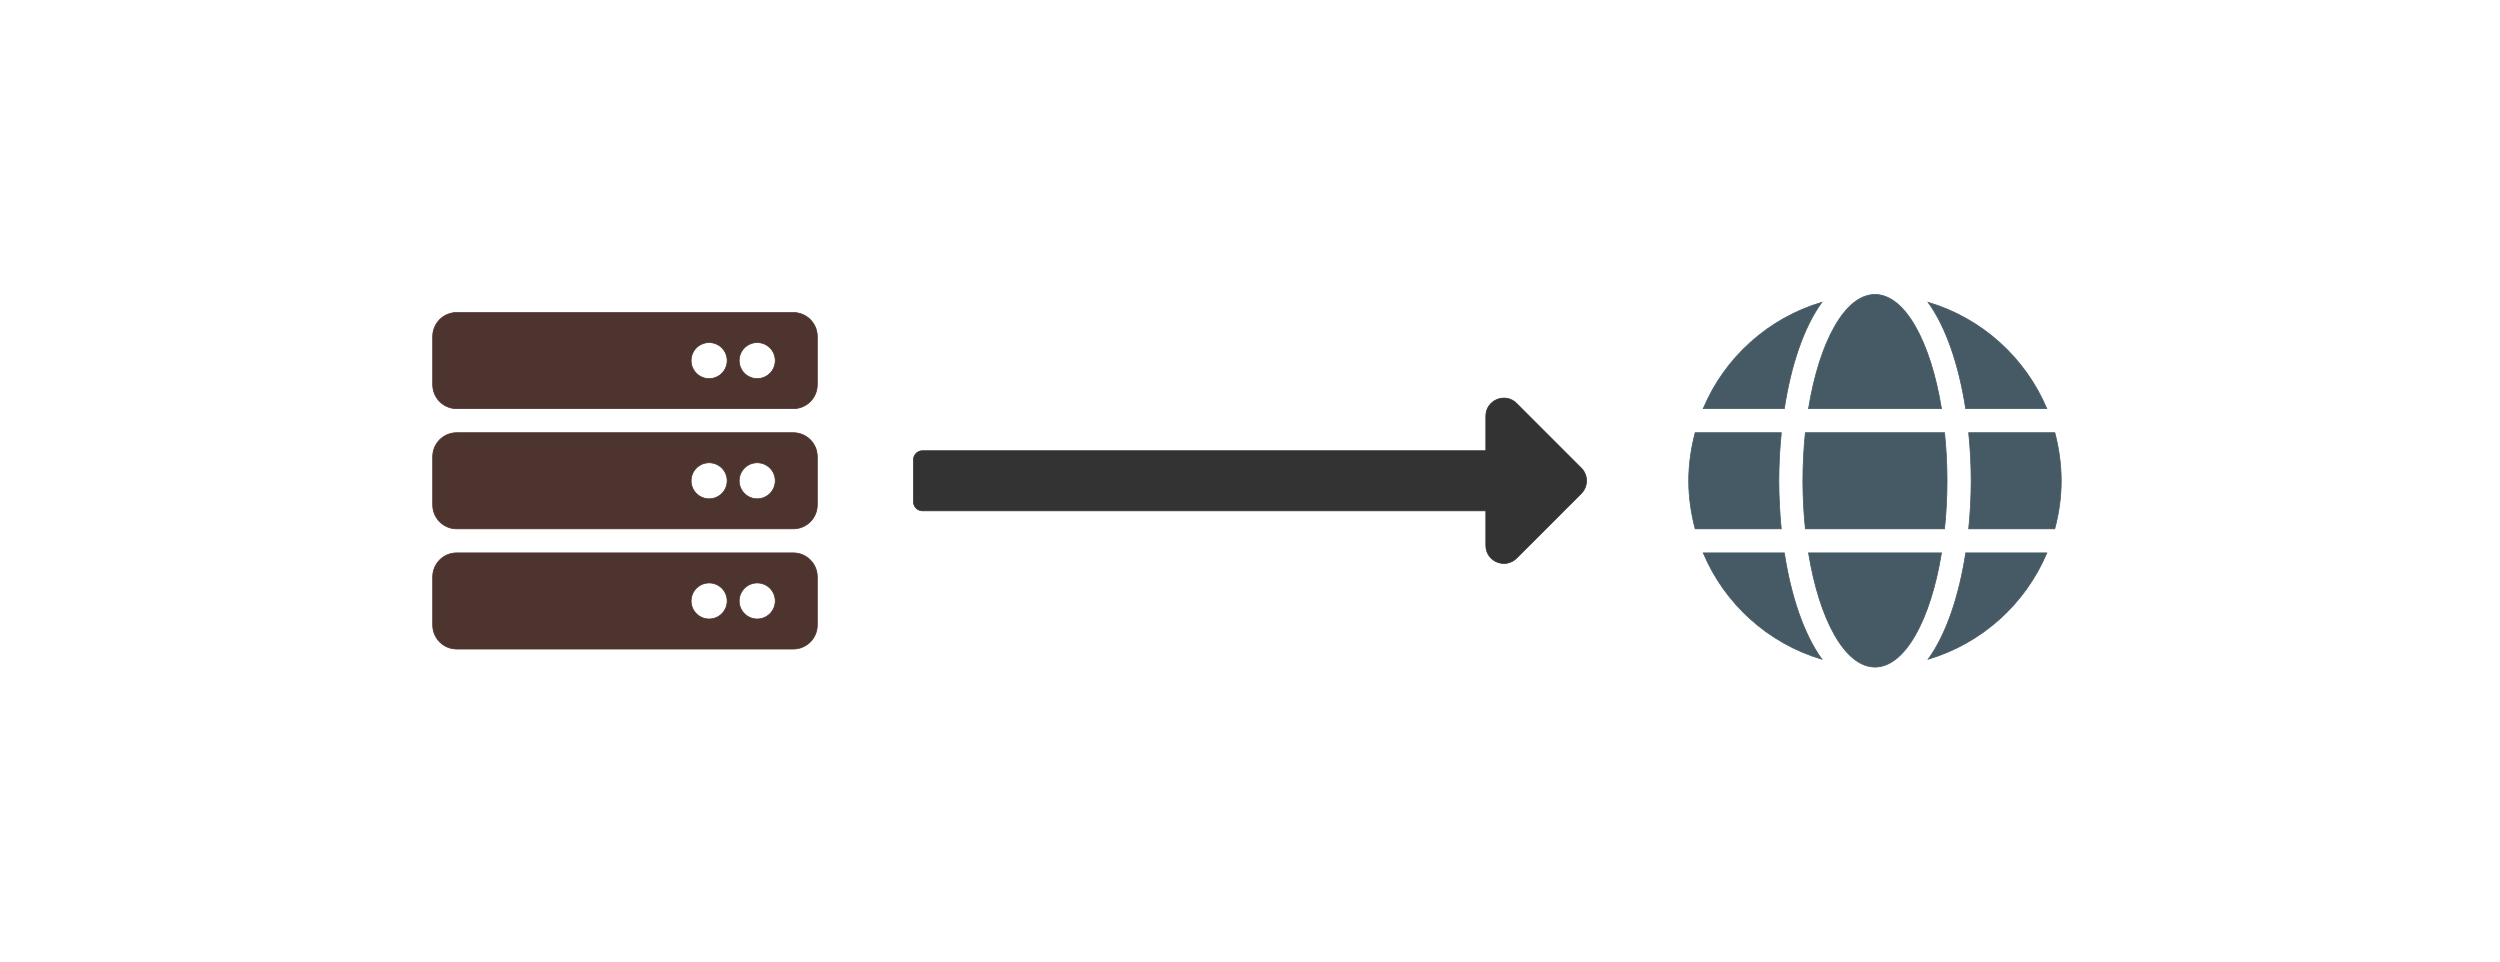
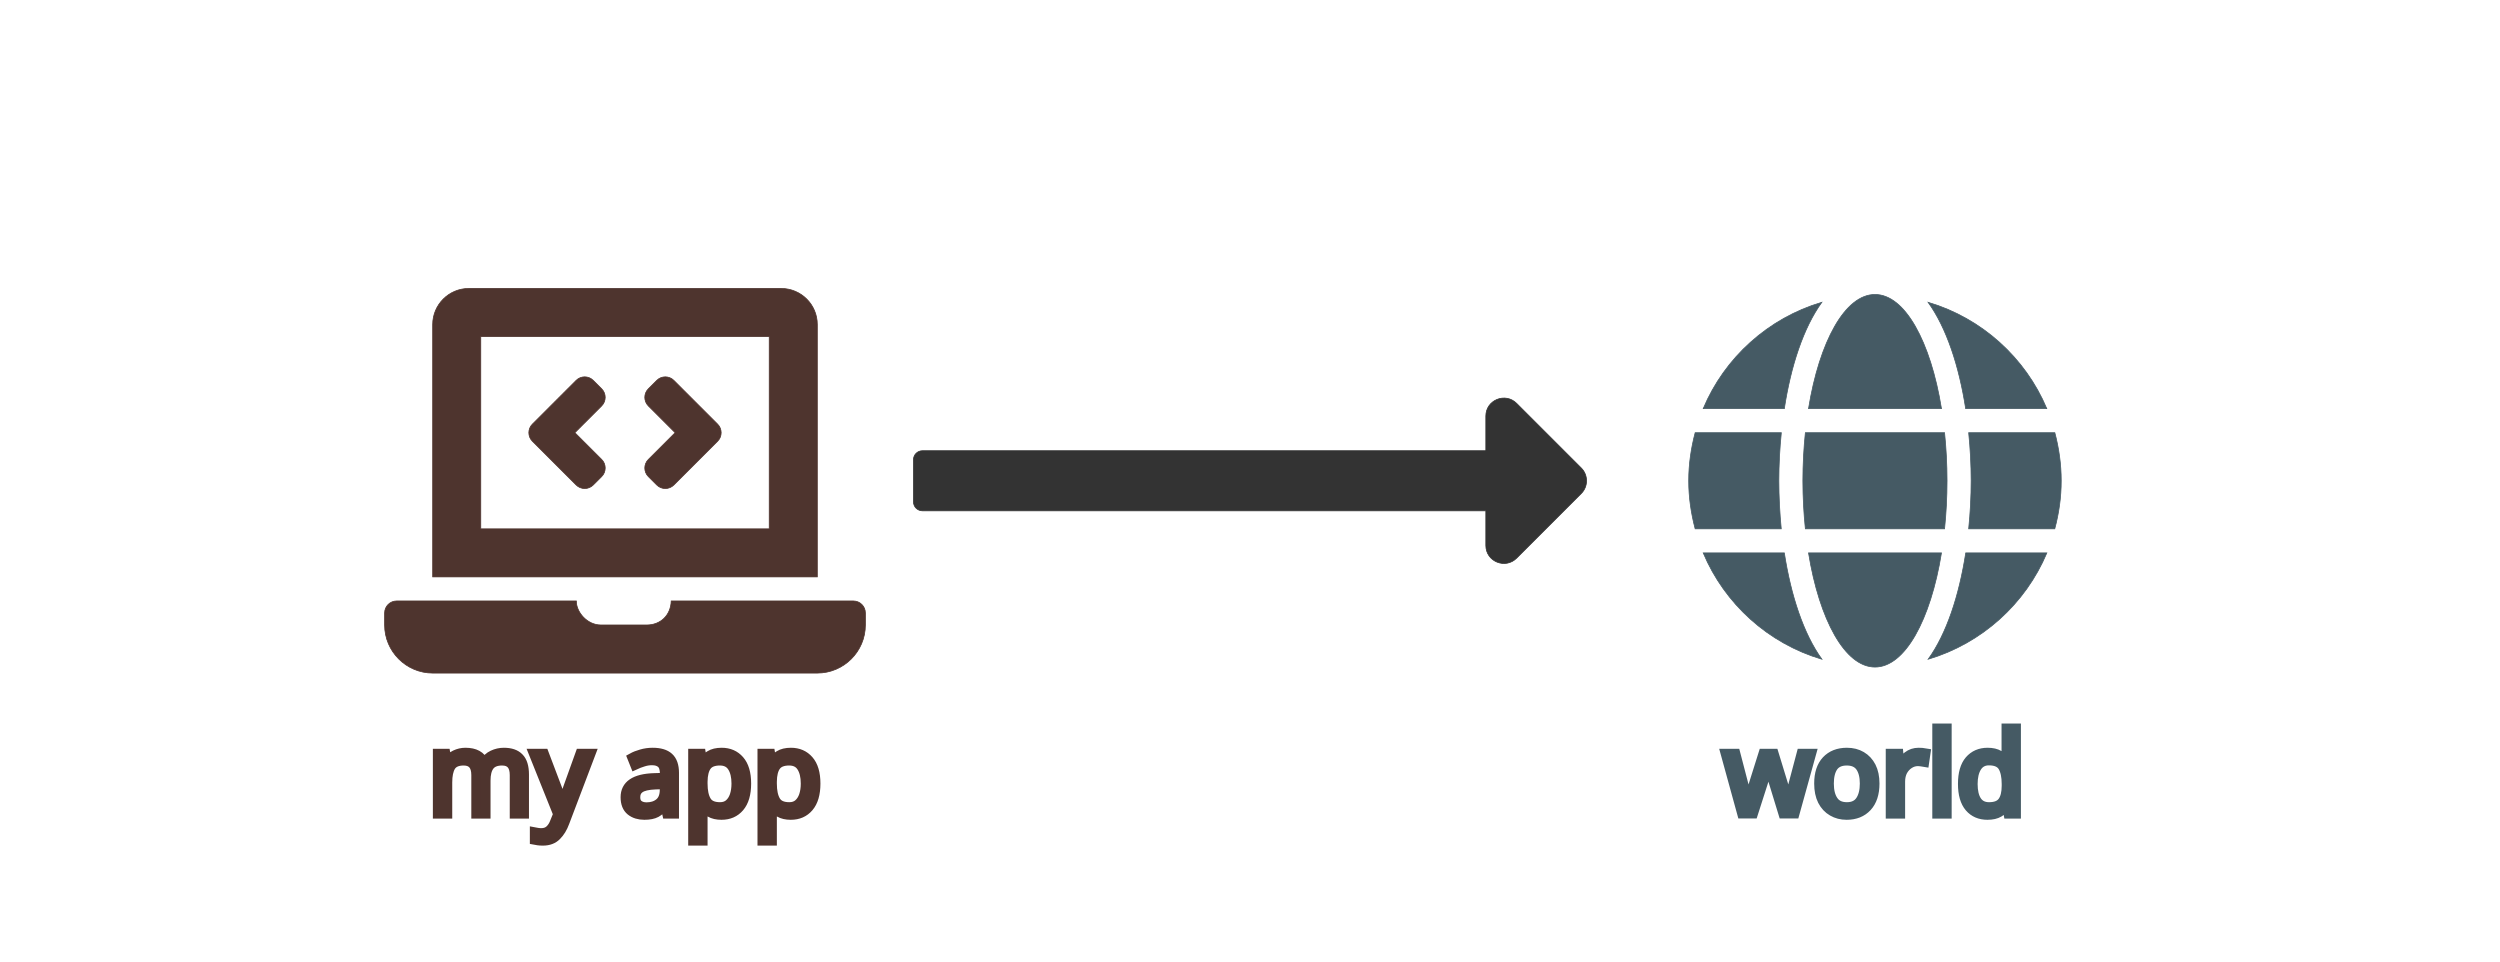
- <svg xmlns="http://www.w3.org/2000/svg" viewBox="0 0 2.6 1" width="832" height="320" stroke="black" fill="black">
+ <svg xmlns="http://www.w3.org/2000/svg" viewBox="0 0 2.6 1" width="1664" height="640" stroke="black" fill="black">
  <g transform="translate(0.65 0.5)">
-     <g transform="scale(0.00078125 0.00078125) translate(-256 -256)" stroke="#4E342E" fill="#4E342E">
-       <path d="M480 160H32c-17.673 0-32-14.327-32-32V64c0-17.673 14.327-32 32-32h448c17.673 0 32 14.327 32 32v64c0 17.673-14.327 32-32 32zm-48-88c-13.255 0-24 10.745-24 24s10.745 24 24 24 24-10.745 24-24-10.745-24-24-24zm-64 0c-13.255 0-24 10.745-24 24s10.745 24 24 24 24-10.745 24-24-10.745-24-24-24zm112 248H32c-17.673 0-32-14.327-32-32v-64c0-17.673 14.327-32 32-32h448c17.673 0 32 14.327 32 32v64c0 17.673-14.327 32-32 32zm-48-88c-13.255 0-24 10.745-24 24s10.745 24 24 24 24-10.745 24-24-10.745-24-24-24zm-64 0c-13.255 0-24 10.745-24 24s10.745 24 24 24 24-10.745 24-24-10.745-24-24-24zm112 248H32c-17.673 0-32-14.327-32-32v-64c0-17.673 14.327-32 32-32h448c17.673 0 32 14.327 32 32v64c0 17.673-14.327 32-32 32zm-48-88c-13.255 0-24 10.745-24 24s10.745 24 24 24 24-10.745 24-24-10.745-24-24-24zm-64 0c-13.255 0-24 10.745-24 24s10.745 24 24 24 24-10.745 24-24-10.745-24-24-24z" />
+     <g transform="scale(0.00078125 0.00078125) translate(-320 -256)" stroke="#4E342E" fill="#4E342E">
+       <path d="M255.03 261.65c6.25 6.25 16.38 6.25 22.63 0l11.31-11.31c6.25-6.25 6.25-16.38 0-22.63L253.25 192l35.71-35.72c6.25-6.25 6.25-16.38 0-22.63l-11.31-11.31c-6.25-6.25-16.38-6.25-22.63 0l-58.34 58.34c-6.25 6.25-6.25 16.38 0 22.63l58.35 58.34zm96.01-11.3l11.31 11.31c6.25 6.25 16.38 6.25 22.63 0l58.34-58.34c6.25-6.25 6.25-16.38 0-22.63l-58.34-58.34c-6.25-6.25-16.38-6.25-22.63 0l-11.31 11.31c-6.25 6.25-6.25 16.38 0 22.63L386.75 192l-35.71 35.72c-6.25 6.25-6.25 16.38 0 22.63zM624 416H381.54c-.74 19.81-14.71 32-32.74 32H288c-18.69 0-33.02-17.47-32.77-32H16c-8.8 0-16 7.2-16 16v16c0 35.2 28.8 64 64 64h512c35.2 0 64-28.8 64-64v-16c0-8.8-7.2-16-16-16zM576 48c0-26.4-21.6-48-48-48H112C85.6 0 64 21.6 64 48v336h512V48zm-64 272H128V64h384v256z" />
+     </g>
+     <g transform="translate(0 0.2) scale(0.009765625 0.009765625)" stroke="#4E342E" fill="#4E342E">
+       <text font-family="sans-serif" font-size="12" text-anchor="middle" x="0" y="15">my app</text>
    </g>
  </g>
  <g transform="translate(1.95 0.5)">
    <g transform="scale(0.00078125 0.00078125) translate(-248 -256)" stroke="#455A64" fill="#455A64">
      <path d="M336.5 160C322 70.7 287.8 8 248 8s-74 62.7-88.5 152h177zM152 256c0 22.2 1.2 43.5 3.3 64h185.3c2.1-20.5 3.3-41.8 3.3-64s-1.2-43.5-3.3-64H155.3c-2.1 20.5-3.3 41.8-3.3 64zm324.7-96c-28.6-67.9-86.5-120.4-158-141.6 24.4 33.8 41.2 84.7 50 141.6h108zM177.2 18.4C105.8 39.6 47.8 92.1 19.3 160h108c8.7-56.9 25.5-107.8 49.9-141.6zM487.4 192H372.7c2.1 21 3.3 42.5 3.3 64s-1.2 43-3.3 64h114.6c5.5-20.5 8.6-41.8 8.6-64s-3.1-43.5-8.5-64zM120 256c0-21.5 1.2-43 3.3-64H8.6C3.2 212.5 0 233.8 0 256s3.2 43.5 8.6 64h114.6c-2-21-3.2-42.5-3.2-64zm39.5 96c14.5 89.3 48.7 152 88.5 152s74-62.7 88.5-152h-177zm159.3 141.6c71.4-21.2 129.4-73.7 158-141.6h-108c-8.8 56.9-25.6 107.8-50 141.6zM19.3 352c28.6 67.9 86.5 120.4 158 141.6-24.4-33.8-41.2-84.7-50-141.6h-108z" />
+     </g>
+     <g transform="translate(0 0.2) scale(0.009765625 0.009765625)" stroke="#455A64" fill="#455A64">
+       <text font-family="sans-serif" font-size="12" text-anchor="middle" x="0" y="15">world</text>
    </g>
  </g>
  <g transform="translate(1.3 0.5) rotate(0)">
    <g transform="scale(0.00078125 0.00078125) translate(-448 -256)" stroke="#333333" fill="#333333">
      <path d="M12 216c-6.627 0-12 5.373-12 12v56c0 6.627 5.373 12 12 12h749.941v46.059c0 21.382 25.851 32.09 40.971 16.971 l86.059 -86.059c9.373-9.373 9.373-24.569 0-33.941l-86.059-86.059c-15.119-15.119-40.971-4.411-40.971 16.971v46.059z" />
    </g>
  </g>
</svg>
